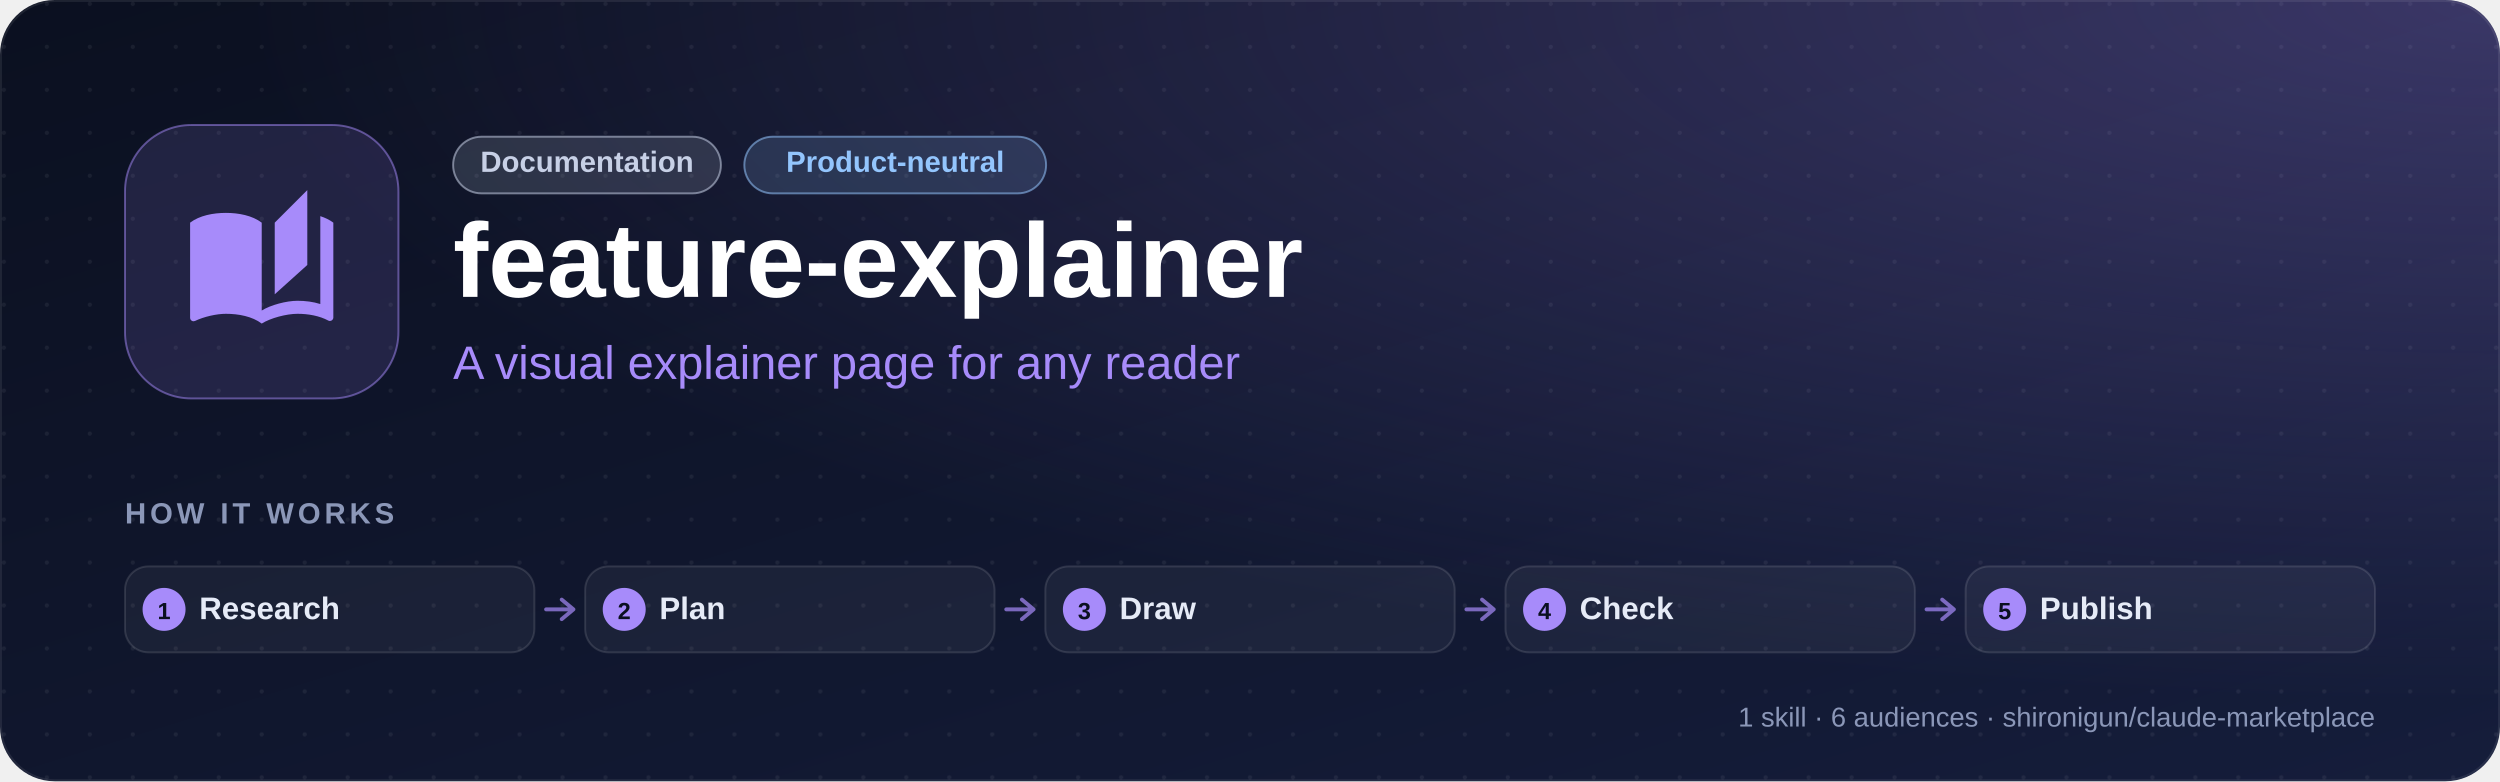
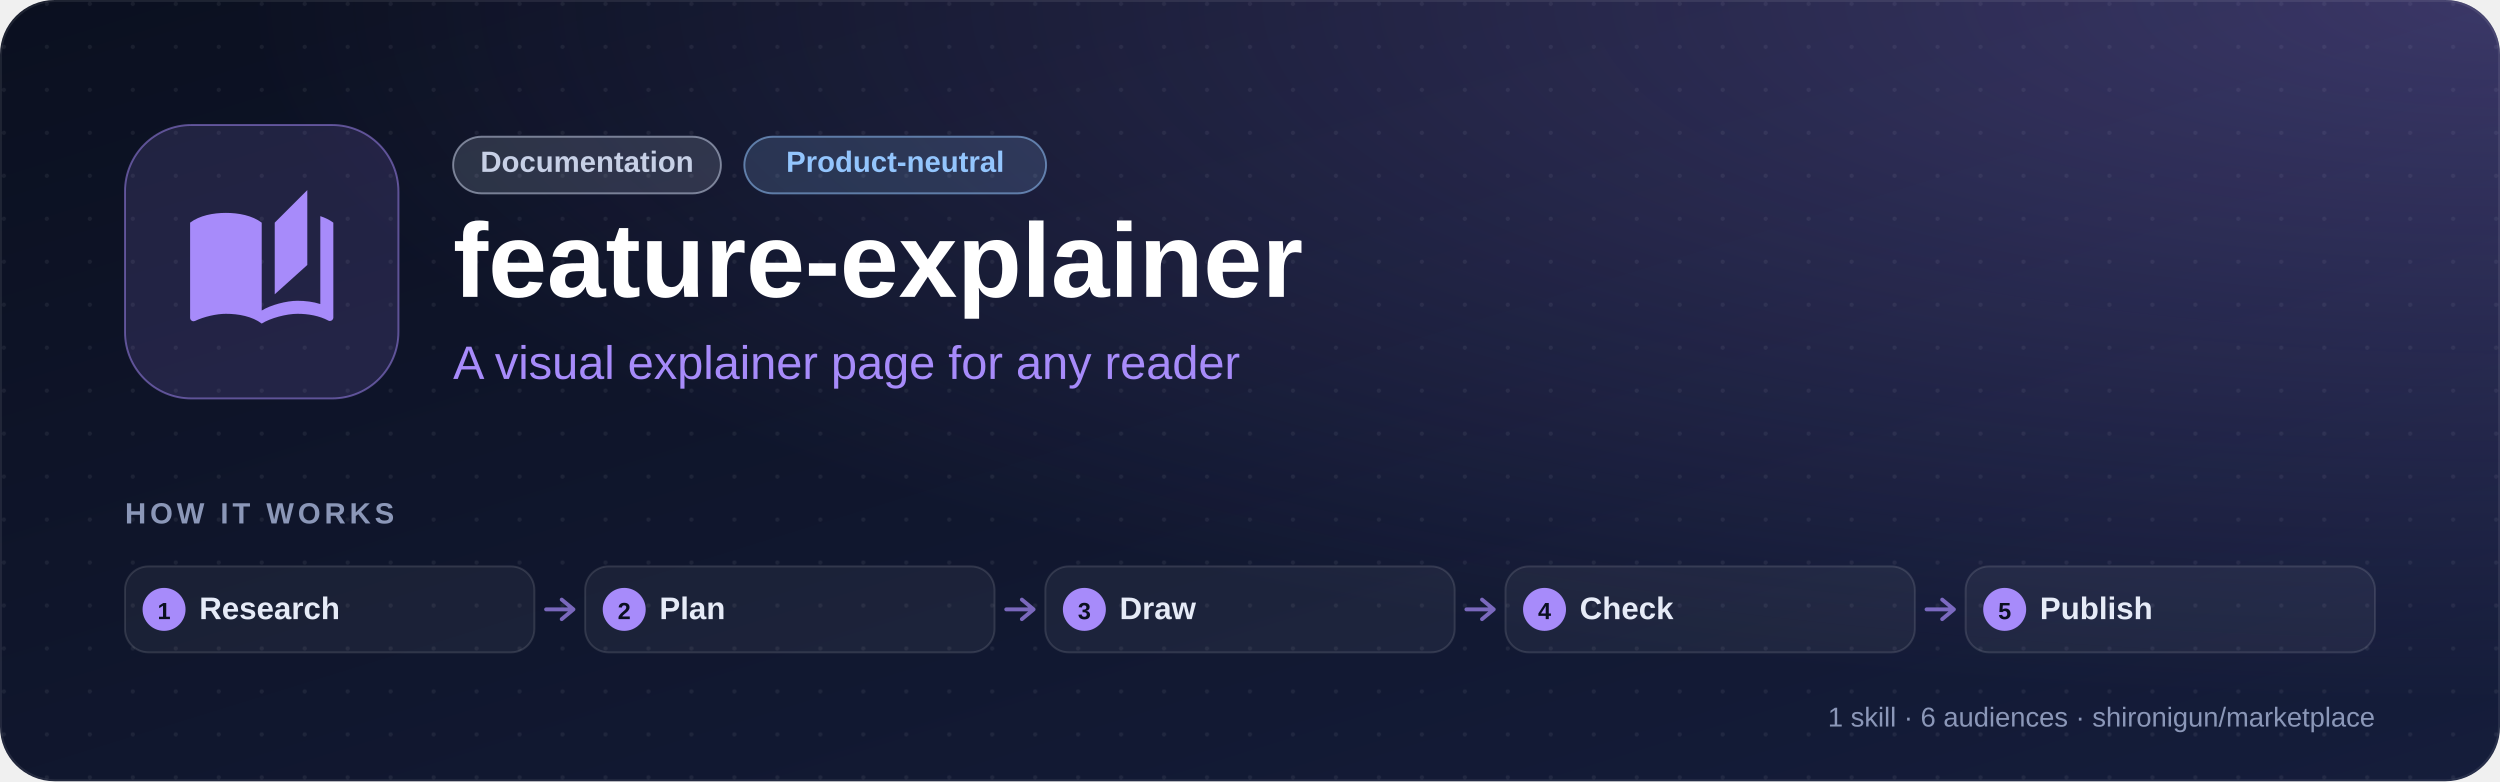
<svg xmlns="http://www.w3.org/2000/svg" width="1280" height="400" viewBox="0 0 1280 400" role="img" aria-label="feature-explainer: A visual explainer page for any reader" font-family="'Segoe UI', -apple-system, 'Helvetica Neue', Arial, sans-serif">
  <defs>
    <linearGradient id="b-feature-explainer-bg" x1="0" y1="0" x2="1" y2="1">
      <stop offset="0" stop-color="#0b1020" />
      <stop offset="1" stop-color="#151d3b" />
    </linearGradient>
    <radialGradient id="b-feature-explainer-glow" cx="1" cy="0" r="0.9">
      <stop offset="0" stop-color="#a78bfa" stop-opacity=".28" />
      <stop offset="1" stop-color="#a78bfa" stop-opacity="0" />
    </radialGradient>
    <pattern id="b-feature-explainer-dots" width="22" height="22" patternUnits="userSpaceOnUse">
      <circle cx="2" cy="2" r="1.1" fill="#ffffff" fill-opacity=".06" />
    </pattern>
  </defs>
  <rect width="1280" height="400" rx="28" fill="url(#b-feature-explainer-bg)" />
  <rect width="1280" height="400" rx="28" fill="url(#b-feature-explainer-dots)" />
  <rect width="1280" height="400" rx="28" fill="url(#b-feature-explainer-glow)" />
  <rect x=".5" y=".5" width="1279" height="399" rx="28" fill="none" stroke="#ffffff" stroke-opacity=".08" />
  <rect x="64" y="64" width="140" height="140" rx="34" fill="#a78bfa" fill-opacity=".14" stroke="#a78bfa" stroke-opacity=".5" />
  <g transform="translate(94 94) scale(3.333333)" fill="#a78bfa">
    <path d="m19 1-5 5v11l5-4.5zM1 6v14.65c0 .25.25.5.5.5.1 0 .15-.05.25-.05C3.1 20.45 5.05 20 6.5 20c1.95 0 4.05.4 5.5 1.5V6c-1.45-1.1-3.55-1.5-5.5-1.5S2.45 4.9 1 6m22 13.5V6c-.6-.45-1.25-.75-2-1v13.5c-1.1-.35-2.3-.5-3.5-.5-1.7 0-4.15.65-5.5 1.5v2c1.35-.85 3.8-1.5 5.5-1.5 1.65 0 3.35.3 4.75 1.05.1.05.15.05.25.05.25 0 .5-.25.5-.5z" />
  </g>
  <rect x="232" y="70" width="137.1" height="29" rx="14.5" fill="#c7d0e6" fill-opacity="0.16" stroke="#c7d0e6" stroke-opacity=".55" />
  <text x="300.55" y="88" text-anchor="middle" font-size="15" font-weight="600" fill="#c7d0e6">Documentation</text>
  <rect x="381.1" y="70" width="154.5" height="29" rx="14.5" fill="#93c5fd" fill-opacity="0.16" stroke="#93c5fd" stroke-opacity=".55" />
  <text x="458.35" y="88" text-anchor="middle" font-size="15" font-weight="600" fill="#93c5fd">Product-neutral</text>
  <text x="232" y="152" font-size="54" font-weight="700" fill="#ffffff">feature-explainer</text>
  <text x="232" y="194" font-size="24" font-weight="500" fill="#a78bfa">A visual explainer page for any reader</text>
  <text x="64" y="268" font-size="15" font-weight="700" letter-spacing="2" fill="#8b97b8">HOW IT WORKS</text>
  <rect x="64" y="290" width="209.6" height="44" rx="12" fill="#ffffff" fill-opacity=".05" stroke="#ffffff" stroke-opacity=".12" />
  <circle cx="84" cy="312" r="11" fill="#a78bfa" />
  <text x="84" y="317" text-anchor="middle" font-size="12" font-weight="700" fill="#0b1020">1</text>
  <text x="102" y="317" font-size="16" font-weight="600" fill="#e6ebf7">Research</text>
  <path d="M279.6 312h14m-6 -5 6 5-6 5" fill="none" stroke="#a78bfa" stroke-opacity=".7" stroke-width="2" stroke-linecap="round" stroke-linejoin="round" />
  <rect x="299.6" y="290" width="209.6" height="44" rx="12" fill="#ffffff" fill-opacity=".05" stroke="#ffffff" stroke-opacity=".12" />
  <circle cx="319.6" cy="312" r="11" fill="#a78bfa" />
  <text x="319.6" y="317" text-anchor="middle" font-size="12" font-weight="700" fill="#0b1020">2</text>
  <text x="337.6" y="317" font-size="16" font-weight="600" fill="#e6ebf7">Plan</text>
  <path d="M515.2 312h14m-6 -5 6 5-6 5" fill="none" stroke="#a78bfa" stroke-opacity=".7" stroke-width="2" stroke-linecap="round" stroke-linejoin="round" />
  <rect x="535.2" y="290" width="209.6" height="44" rx="12" fill="#ffffff" fill-opacity=".05" stroke="#ffffff" stroke-opacity=".12" />
  <circle cx="555.2" cy="312" r="11" fill="#a78bfa" />
  <text x="555.2" y="317" text-anchor="middle" font-size="12" font-weight="700" fill="#0b1020">3</text>
  <text x="573.2" y="317" font-size="16" font-weight="600" fill="#e6ebf7">Draw</text>
  <path d="M750.8 312h14m-6 -5 6 5-6 5" fill="none" stroke="#a78bfa" stroke-opacity=".7" stroke-width="2" stroke-linecap="round" stroke-linejoin="round" />
  <rect x="770.8" y="290" width="209.6" height="44" rx="12" fill="#ffffff" fill-opacity=".05" stroke="#ffffff" stroke-opacity=".12" />
  <circle cx="790.8" cy="312" r="11" fill="#a78bfa" />
  <text x="790.8" y="317" text-anchor="middle" font-size="12" font-weight="700" fill="#0b1020">4</text>
  <text x="808.8" y="317" font-size="16" font-weight="600" fill="#e6ebf7">Check</text>
  <path d="M986.4 312h14m-6 -5 6 5-6 5" fill="none" stroke="#a78bfa" stroke-opacity=".7" stroke-width="2" stroke-linecap="round" stroke-linejoin="round" />
  <rect x="1006.4" y="290" width="209.6" height="44" rx="12" fill="#ffffff" fill-opacity=".05" stroke="#ffffff" stroke-opacity=".12" />
  <circle cx="1026.4" cy="312" r="11" fill="#a78bfa" />
  <text x="1026.4" y="317" text-anchor="middle" font-size="12" font-weight="700" fill="#0b1020">5</text>
  <text x="1044.4" y="317" font-size="16" font-weight="600" fill="#e6ebf7">Publish</text>
-   <text x="1216" y="372" text-anchor="end" font-size="14" fill="#8b97b8">1 skill  ·  6 audiences  ·  shironigun/claude-marketplace</text>
+   <text x="1216" y="372" text-anchor="end" font-size="14" fill="#8b97b8">1 skill  ·  6 audiences  ·  shironigun/marketplace</text>
</svg>
